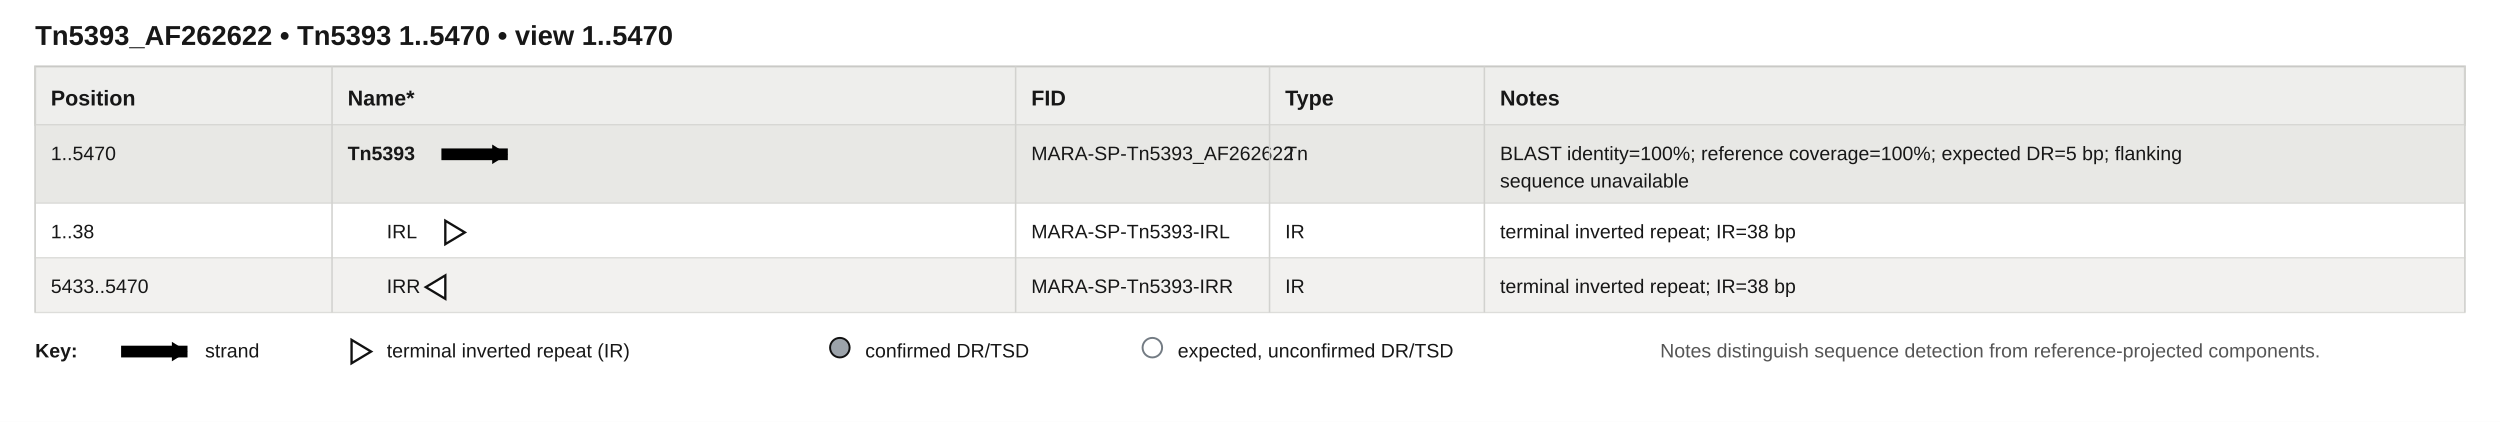
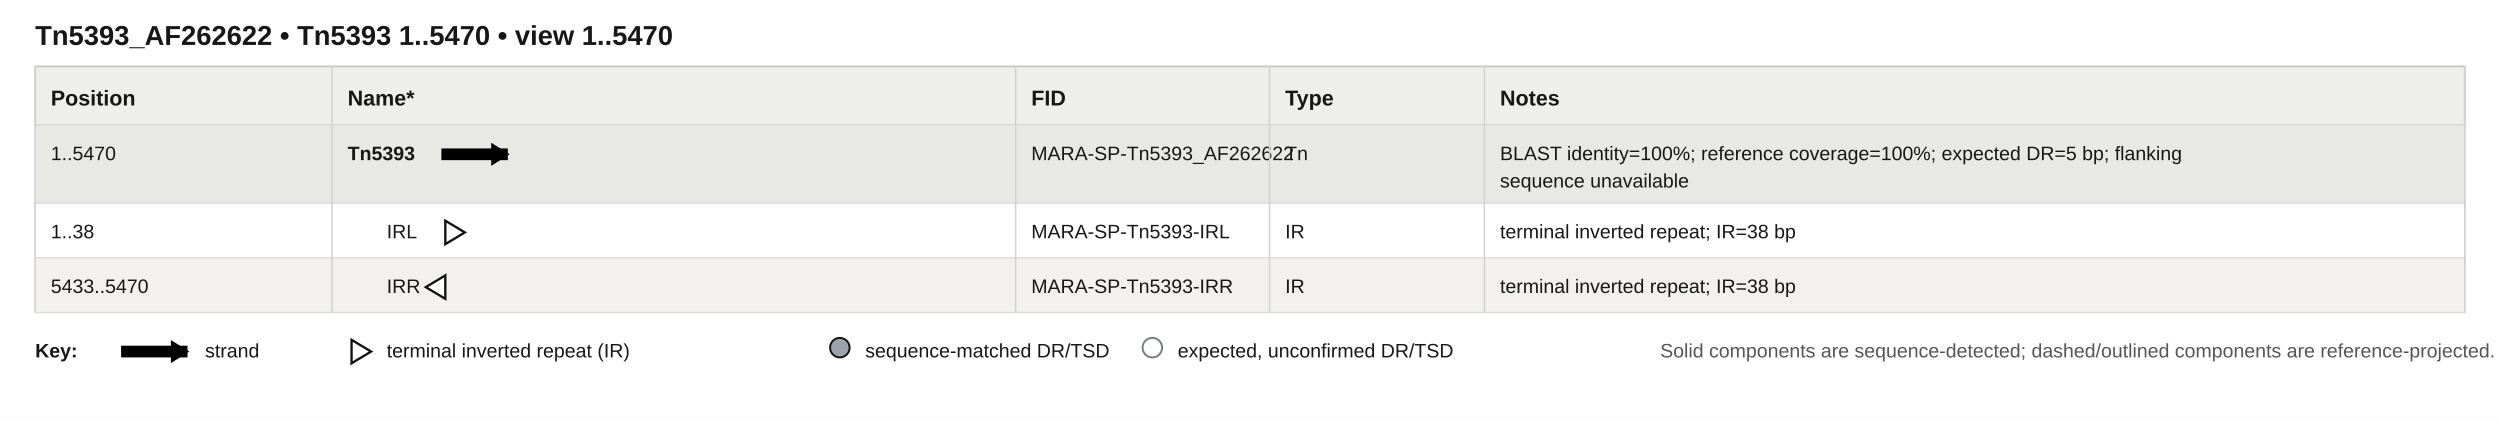
<svg xmlns="http://www.w3.org/2000/svg" width="1280" height="216" style="background:#fff;font-family:Arial,Helvetica,sans-serif">
  <rect x="0" y="0" width="1280" height="216" fill="#fff" />
  <text x="18.0" y="23.0" font-size="14" font-weight="bold" text-anchor="start" fill="#171717">Tn5393_AF262622 • Tn5393 1..5470 • view 1..5470</text>
  <rect x="18" y="34" width="1244" height="30" fill="#eeeeec" stroke="#c9c9c6" />
  <text x="26.0" y="54.0" font-size="11" font-weight="bold" text-anchor="start" fill="#171717">Position</text>
  <text x="178.0" y="54.0" font-size="11" font-weight="bold" text-anchor="start" fill="#171717">Name*</text>
  <text x="528.0" y="54.0" font-size="11" font-weight="bold" text-anchor="start" fill="#171717">FID</text>
  <text x="658.0" y="54.0" font-size="11" font-weight="bold" text-anchor="start" fill="#171717">Type</text>
  <text x="768.0" y="54.0" font-size="11" font-weight="bold" text-anchor="start" fill="#171717">Notes</text>
  <rect x="18" y="64" width="1244" height="40" fill="#e8e8e5" stroke="#ddddda" stroke-width="0.7" />
  <text x="26.0" y="82.0" font-size="10" font-weight="normal" text-anchor="start" fill="#171717">1..5470</text>
  <text x="178.0" y="82.0" font-size="10" font-weight="bold" text-anchor="start" fill="#171717">Tn5393</text>
  <line x1="226.0" y1="79.0" x2="260.0" y2="79.0" stroke="#000" stroke-width="6" />
-   <polygon points="260.0,79.0 252.0,74.0 252.0,84.0" fill="#000" />
+   <polygon points="260.0,79.0 252.0,74.0 252.0,84.0" fill="#000000" stroke="#000" />
  <text x="528.0" y="82.0" font-size="10" font-weight="normal" text-anchor="start" fill="#171717">MARA-SP-Tn5393_AF262622</text>
  <text x="658.0" y="82.0" font-size="10" font-weight="normal" text-anchor="start" fill="#171717">Tn</text>
  <text x="768.0" y="82.0" font-size="10" font-weight="normal" text-anchor="start" fill="#171717">BLAST identity=100%; reference coverage=100%; expected DR=5 bp; flanking</text>
  <text x="768.0" y="96.0" font-size="10" font-weight="normal" text-anchor="start" fill="#171717">sequence unavailable</text>
  <rect x="18" y="104" width="1244" height="28" fill="#ffffff" stroke="#ddddda" stroke-width="0.7" />
  <text x="26.0" y="122.0" font-size="10" font-weight="normal" text-anchor="start" fill="#171717">1..38</text>
  <text x="198.0" y="122.0" font-size="10" font-weight="normal" text-anchor="start" fill="#171717">IRL</text>
  <polygon points="228.0,113.0 238.0,119.0 228.0,125.0" fill="#fff" stroke="#111" stroke-width="1.2" />
  <text x="528.0" y="122.0" font-size="10" font-weight="normal" text-anchor="start" fill="#171717">MARA-SP-Tn5393-IRL</text>
  <text x="658.0" y="122.0" font-size="10" font-weight="normal" text-anchor="start" fill="#171717">IR</text>
  <text x="768.0" y="122.0" font-size="10" font-weight="normal" text-anchor="start" fill="#171717">terminal inverted repeat; IR=38 bp</text>
  <rect x="18" y="132" width="1244" height="28" fill="#f2f1ef" stroke="#ddddda" stroke-width="0.7" />
  <text x="26.0" y="150.0" font-size="10" font-weight="normal" text-anchor="start" fill="#171717">5433..5470</text>
  <text x="198.0" y="150.0" font-size="10" font-weight="normal" text-anchor="start" fill="#171717">IRR</text>
  <polygon points="228.0,141.0 218.0,147.0 228.0,153.0" fill="#fff" stroke="#111" stroke-width="1.2" />
  <text x="528.0" y="150.0" font-size="10" font-weight="normal" text-anchor="start" fill="#171717">MARA-SP-Tn5393-IRR</text>
  <text x="658.0" y="150.0" font-size="10" font-weight="normal" text-anchor="start" fill="#171717">IR</text>
  <text x="768.0" y="150.0" font-size="10" font-weight="normal" text-anchor="start" fill="#171717">terminal inverted repeat; IR=38 bp</text>
  <line x1="18" y1="34" x2="18" y2="160" stroke="#d2d2cf" stroke-width="0.8" />
  <line x1="170" y1="34" x2="170" y2="160" stroke="#d2d2cf" stroke-width="0.8" />
  <line x1="520" y1="34" x2="520" y2="160" stroke="#d2d2cf" stroke-width="0.8" />
  <line x1="650" y1="34" x2="650" y2="160" stroke="#d2d2cf" stroke-width="0.8" />
  <line x1="760" y1="34" x2="760" y2="160" stroke="#d2d2cf" stroke-width="0.8" />
  <line x1="1262" y1="34" x2="1262" y2="160" stroke="#d2d2cf" stroke-width="0.8" />
  <text x="18.0" y="183.0" font-size="10" font-weight="bold" text-anchor="start" fill="#171717">Key:</text>
  <line x1="62.0" y1="180.0" x2="96.0" y2="180.0" stroke="#000" stroke-width="6" />
-   <polygon points="96.0,180.0 88.0,175.0 88.0,185.0" fill="#000" />
+   <polygon points="96.0,180.0 88.0,175.0 88.0,185.0" fill="#000000" stroke="#000" />
  <text x="105.0" y="183.0" font-size="10" font-weight="normal" text-anchor="start" fill="#171717">strand</text>
  <polygon points="180.0,174.0 190.0,180.0 180.0,186.0" fill="#fff" stroke="#111" stroke-width="1.2" />
  <text x="198.0" y="183.0" font-size="10" font-weight="normal" text-anchor="start" fill="#171717">terminal inverted repeat (IR)</text>
  <circle cx="430" cy="178" r="5" fill="#9ca3aa" stroke="#111" />
-   <text x="443.0" y="183.0" font-size="10" font-weight="normal" text-anchor="start" fill="#171717">confirmed DR/TSD</text>
+   <text x="443.0" y="183.0" font-size="10" font-weight="normal" text-anchor="start" fill="#171717">sequence-matched DR/TSD</text>
  <circle cx="590" cy="178" r="5" fill="#fff" stroke="#737b83" />
  <text x="603.0" y="183.0" font-size="10" font-weight="normal" text-anchor="start" fill="#171717">expected, unconfirmed DR/TSD</text>
-   <text x="850.0" y="183.0" font-size="10" font-weight="normal" text-anchor="start" fill="#555555">Notes distinguish sequence detection from reference-projected components.</text>
+   <text x="850.0" y="183.0" font-size="10" font-weight="normal" text-anchor="start" fill="#555555">Solid components are sequence-detected; dashed/outlined components are reference-projected.</text>
</svg>
